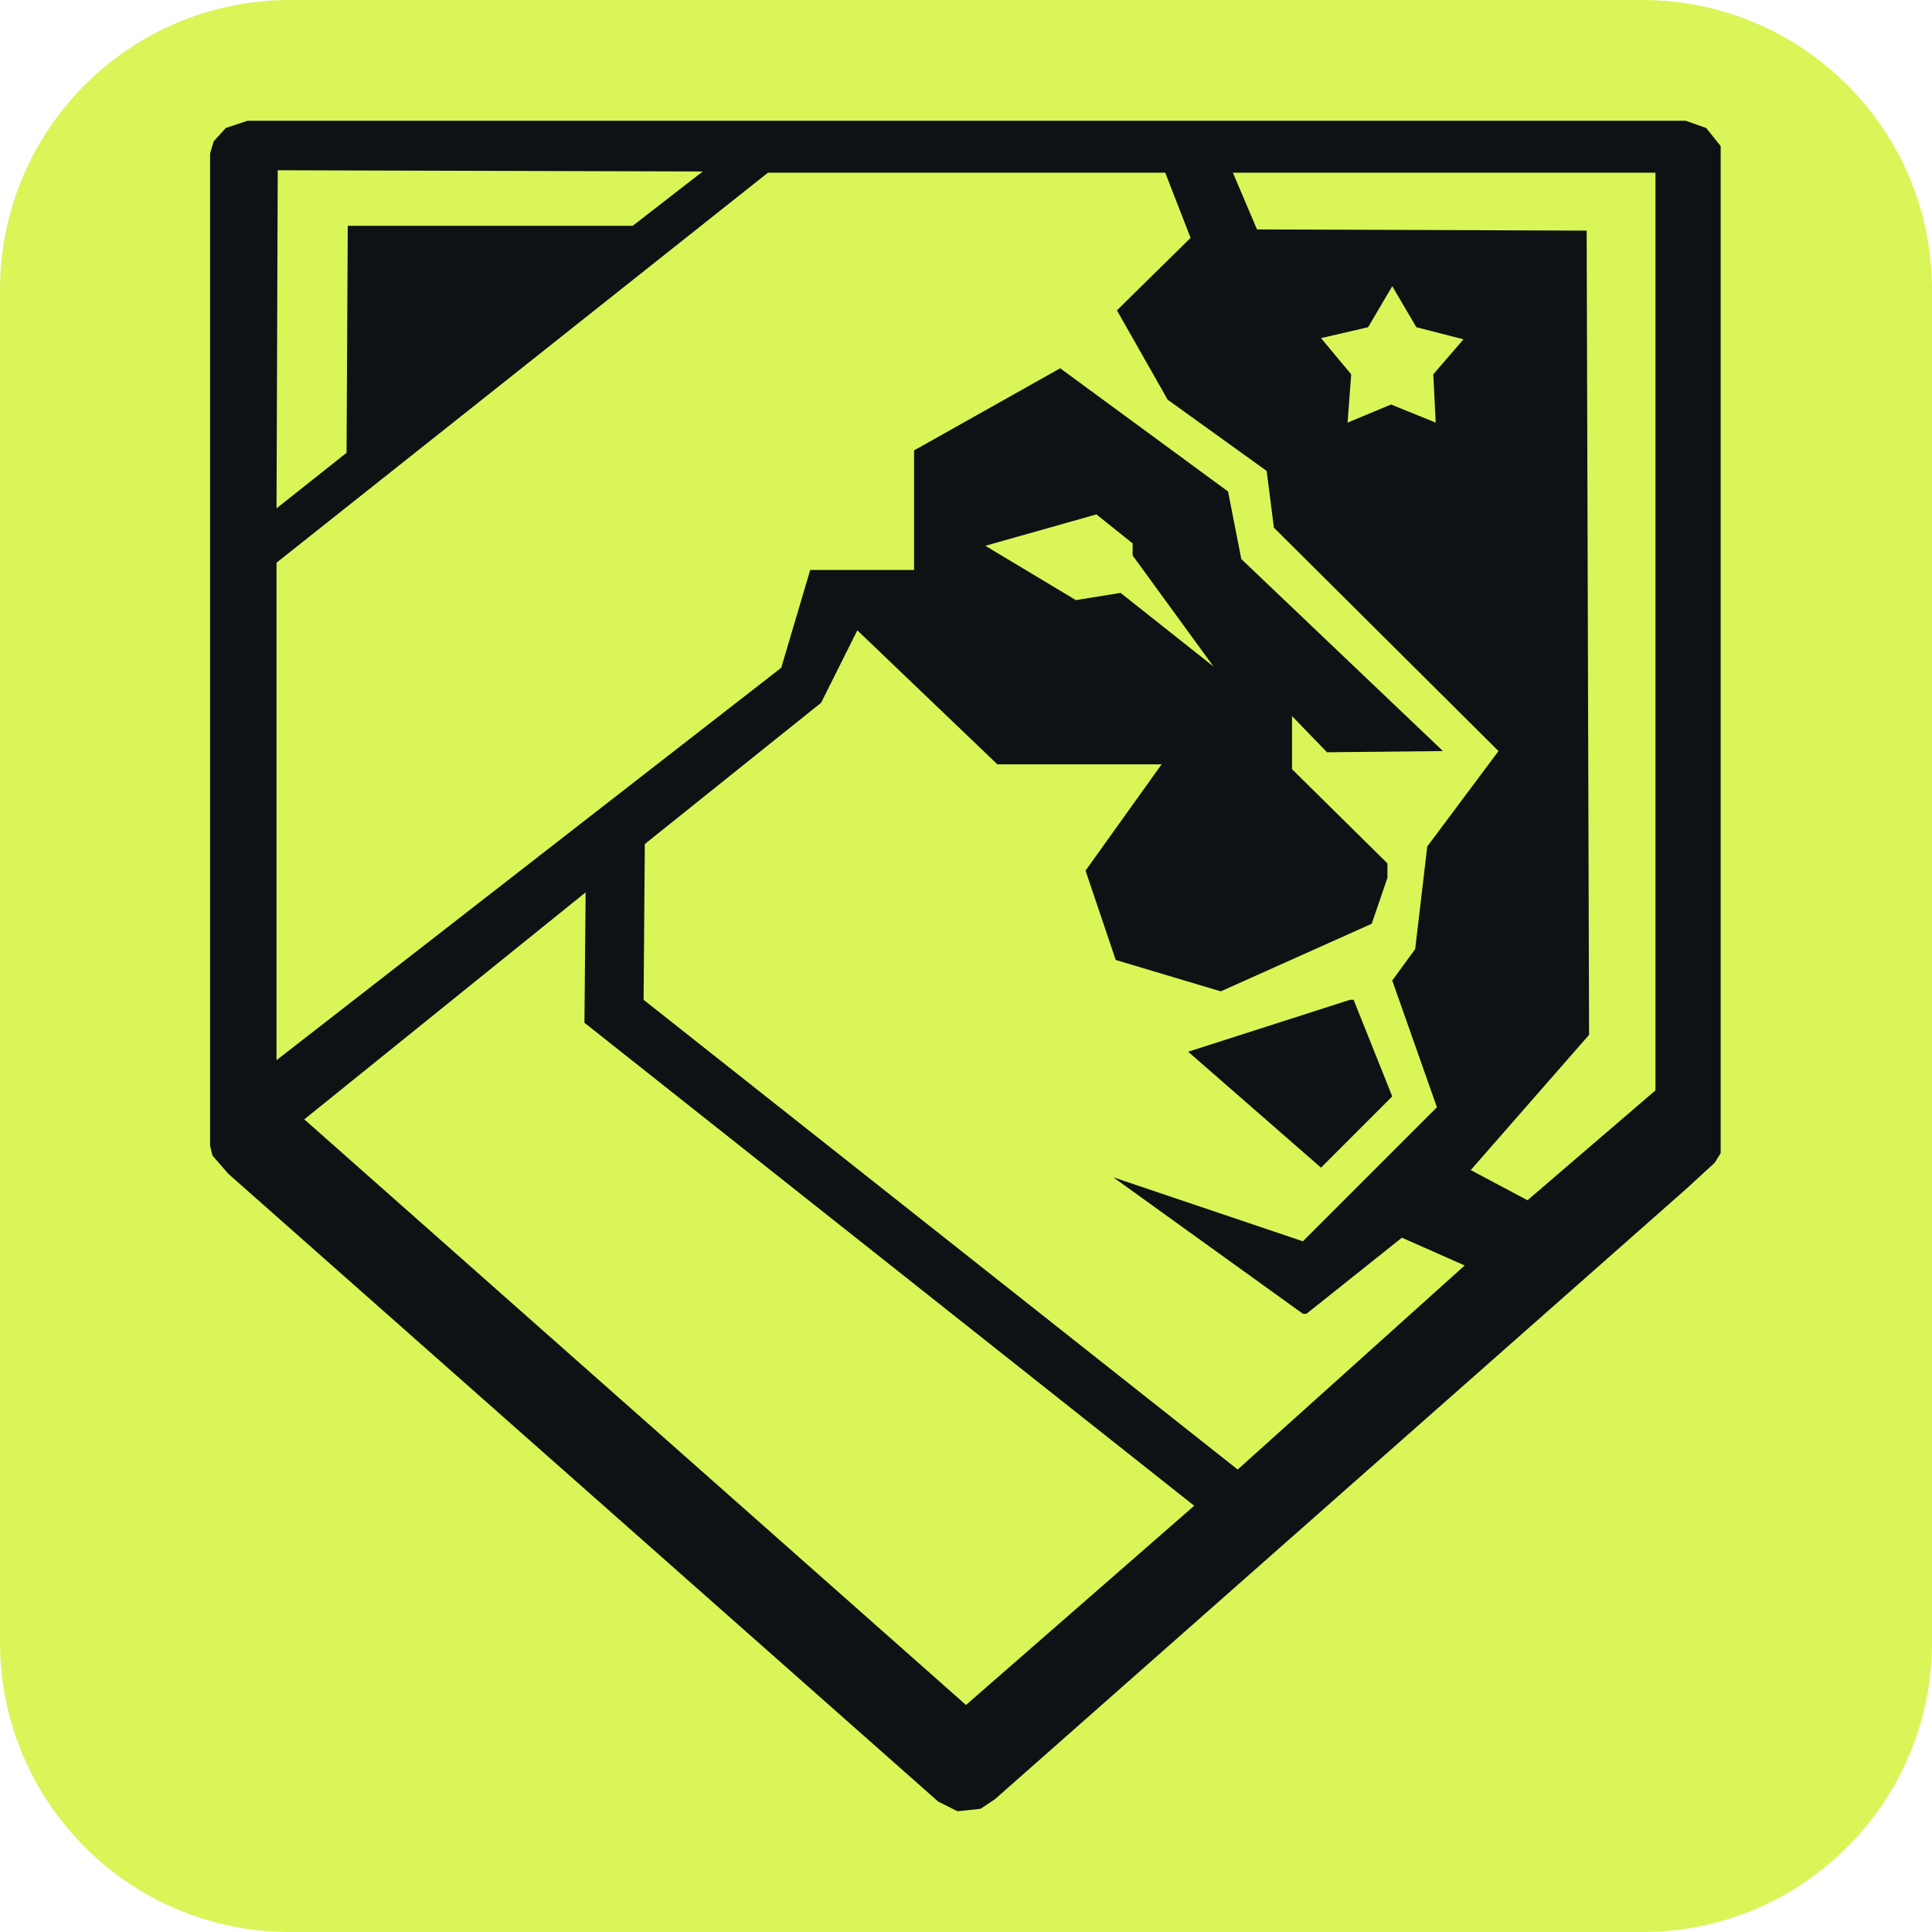
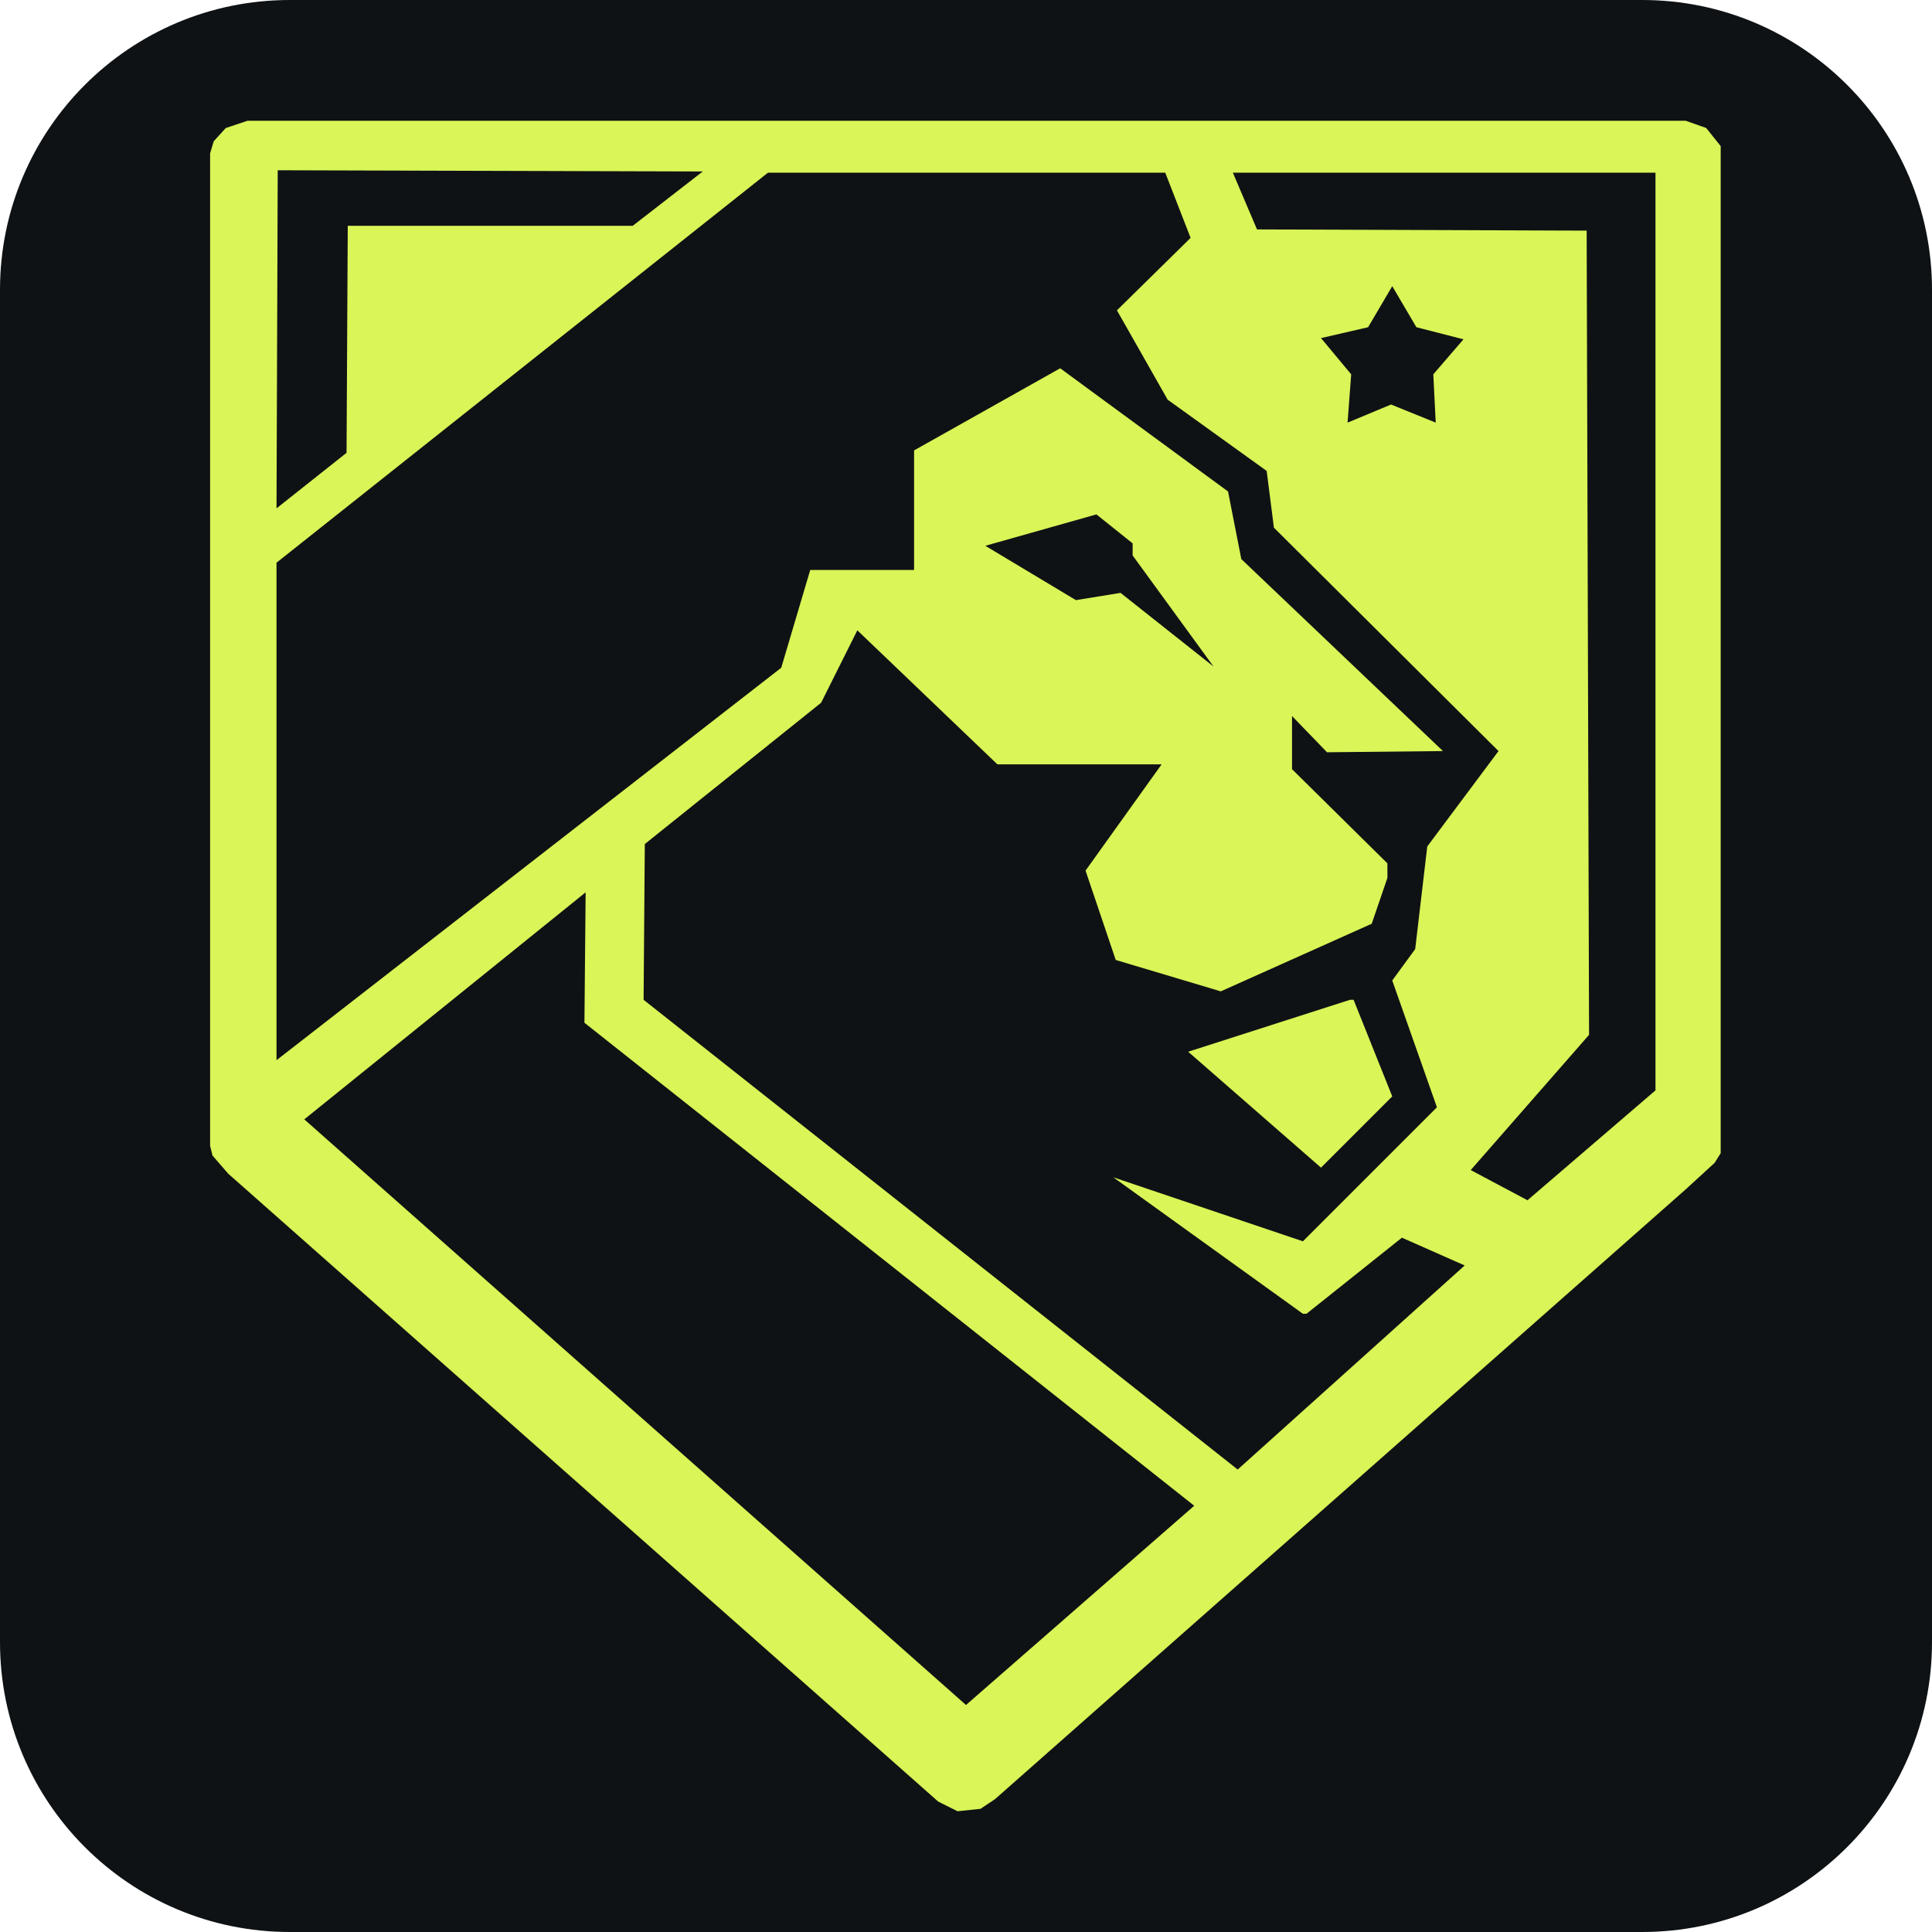
<svg xmlns="http://www.w3.org/2000/svg" viewBox="0 0 160 160">
-   <rect width="160" height="160" rx="24" fill="#d9f557" />
-   <path fill="#0e1214" fill-rule="evenodd" d="     M20.5 10 139.6 10 141.3 10.6 142.5 12.1 142.5 95.5 142 96.3 139.6 98.5 82.4 149 81.2 149.8 79.3 150 77.7 149.2 18.9 97.2 17.6 95.7 17.4 94.9 17.4 12.7 17.7 11.7 18.7 10.6 Z     M23 14.1 22.9 42.1 28.7 37.5 28.8 18.7 52.4 18.7 58.2 14.2 Z     M63.6 14.3 22.9 46.6 22.9 87.8 64.7 55.3 67.1 47.2 75.7 47.2 75.7 37.3 87.8 30.5 101.7 40.7 102.8 46.3 119.5 62.2 109.9 62.3 107 59.3 107 63.7 114.9 71.5 114.9 72.7 113.6 76.5 101.1 82.1 92.4 79.5 89.9 72.1 96.2 63.3 82.6 63.3 71 52.2 68 58.2 53.4 69.9 53.3 82.8 102.5 121.7 121.3 104.8 116.1 102.5 108.2 108.8 107.9 108.8 92.2 97.5 107.9 102.8 119 91.7 115.3 81.2 117.2 78.6 118.2 70.1 124.1 62.2 105.5 43.7 104.9 39 96.7 33.1 92.5 25.7 98.6 19.7 96.5 14.3 Z     M102.1 14.3 104.1 19 131.4 19.1 131.6 85.7 121.8 96.9 126.5 99.4 137.1 90.3 137.1 14.3 Z     M115.3 23.7 113.3 27.1 109.4 28 111.9 31 111.6 35 115.2 33.5 118.9 35 118.7 31 121.2 28.1 117.3 27.1 Z     M90.8 42.6 81.6 45.2 89.1 49.7 92.8 49.1 100.5 55.2 93.8 46 93.8 45 Z     M48.5 73.9 25.2 92.7 80 141.2 98.9 124.7 48.4 84.7 Z     M111.8 82.8 112.1 82.8 115.3 90.8 109.4 96.7 98.4 87.1 Z   " />
+   <rect width="160" height="160" rx="24" fill="#0e1214" />
+   <path fill="#d9f557" fill-rule="evenodd" d="     M20.5 10 139.6 10 141.3 10.6 142.5 12.1 142.5 95.5 142 96.3 139.6 98.5 82.4 149 81.2 149.8 79.3 150 77.7 149.2 18.9 97.2 17.6 95.7 17.4 94.9 17.4 12.7 17.7 11.7 18.7 10.6 Z     M23 14.1 22.9 42.1 28.7 37.5 28.8 18.7 52.4 18.7 58.2 14.2 Z     M63.6 14.3 22.9 46.6 22.9 87.8 64.7 55.3 67.1 47.2 75.7 47.2 75.7 37.3 87.8 30.5 101.7 40.7 102.8 46.3 119.5 62.2 109.9 62.3 107 59.3 107 63.7 114.9 71.5 114.9 72.7 113.6 76.5 101.1 82.1 92.4 79.5 89.9 72.1 96.2 63.3 82.6 63.3 71 52.2 68 58.2 53.4 69.9 53.3 82.8 102.5 121.7 121.3 104.8 116.1 102.5 108.2 108.8 107.9 108.8 92.2 97.5 107.9 102.8 119 91.7 115.3 81.2 117.2 78.6 118.2 70.1 124.1 62.2 105.5 43.7 104.9 39 96.7 33.1 92.5 25.7 98.6 19.7 96.5 14.3 Z     M102.1 14.3 104.1 19 131.4 19.1 131.6 85.7 121.8 96.9 126.5 99.4 137.1 90.3 137.1 14.3 Z     M115.3 23.7 113.3 27.1 109.4 28 111.9 31 111.6 35 115.2 33.5 118.9 35 118.7 31 121.2 28.1 117.3 27.1 Z     M90.8 42.6 81.6 45.2 89.1 49.7 92.8 49.1 100.5 55.2 93.8 46 93.8 45 Z     M48.5 73.9 25.2 92.7 80 141.2 98.9 124.7 48.4 84.7 Z     M111.8 82.8 112.1 82.8 115.3 90.8 109.4 96.7 98.4 87.1 Z   " />
</svg>
